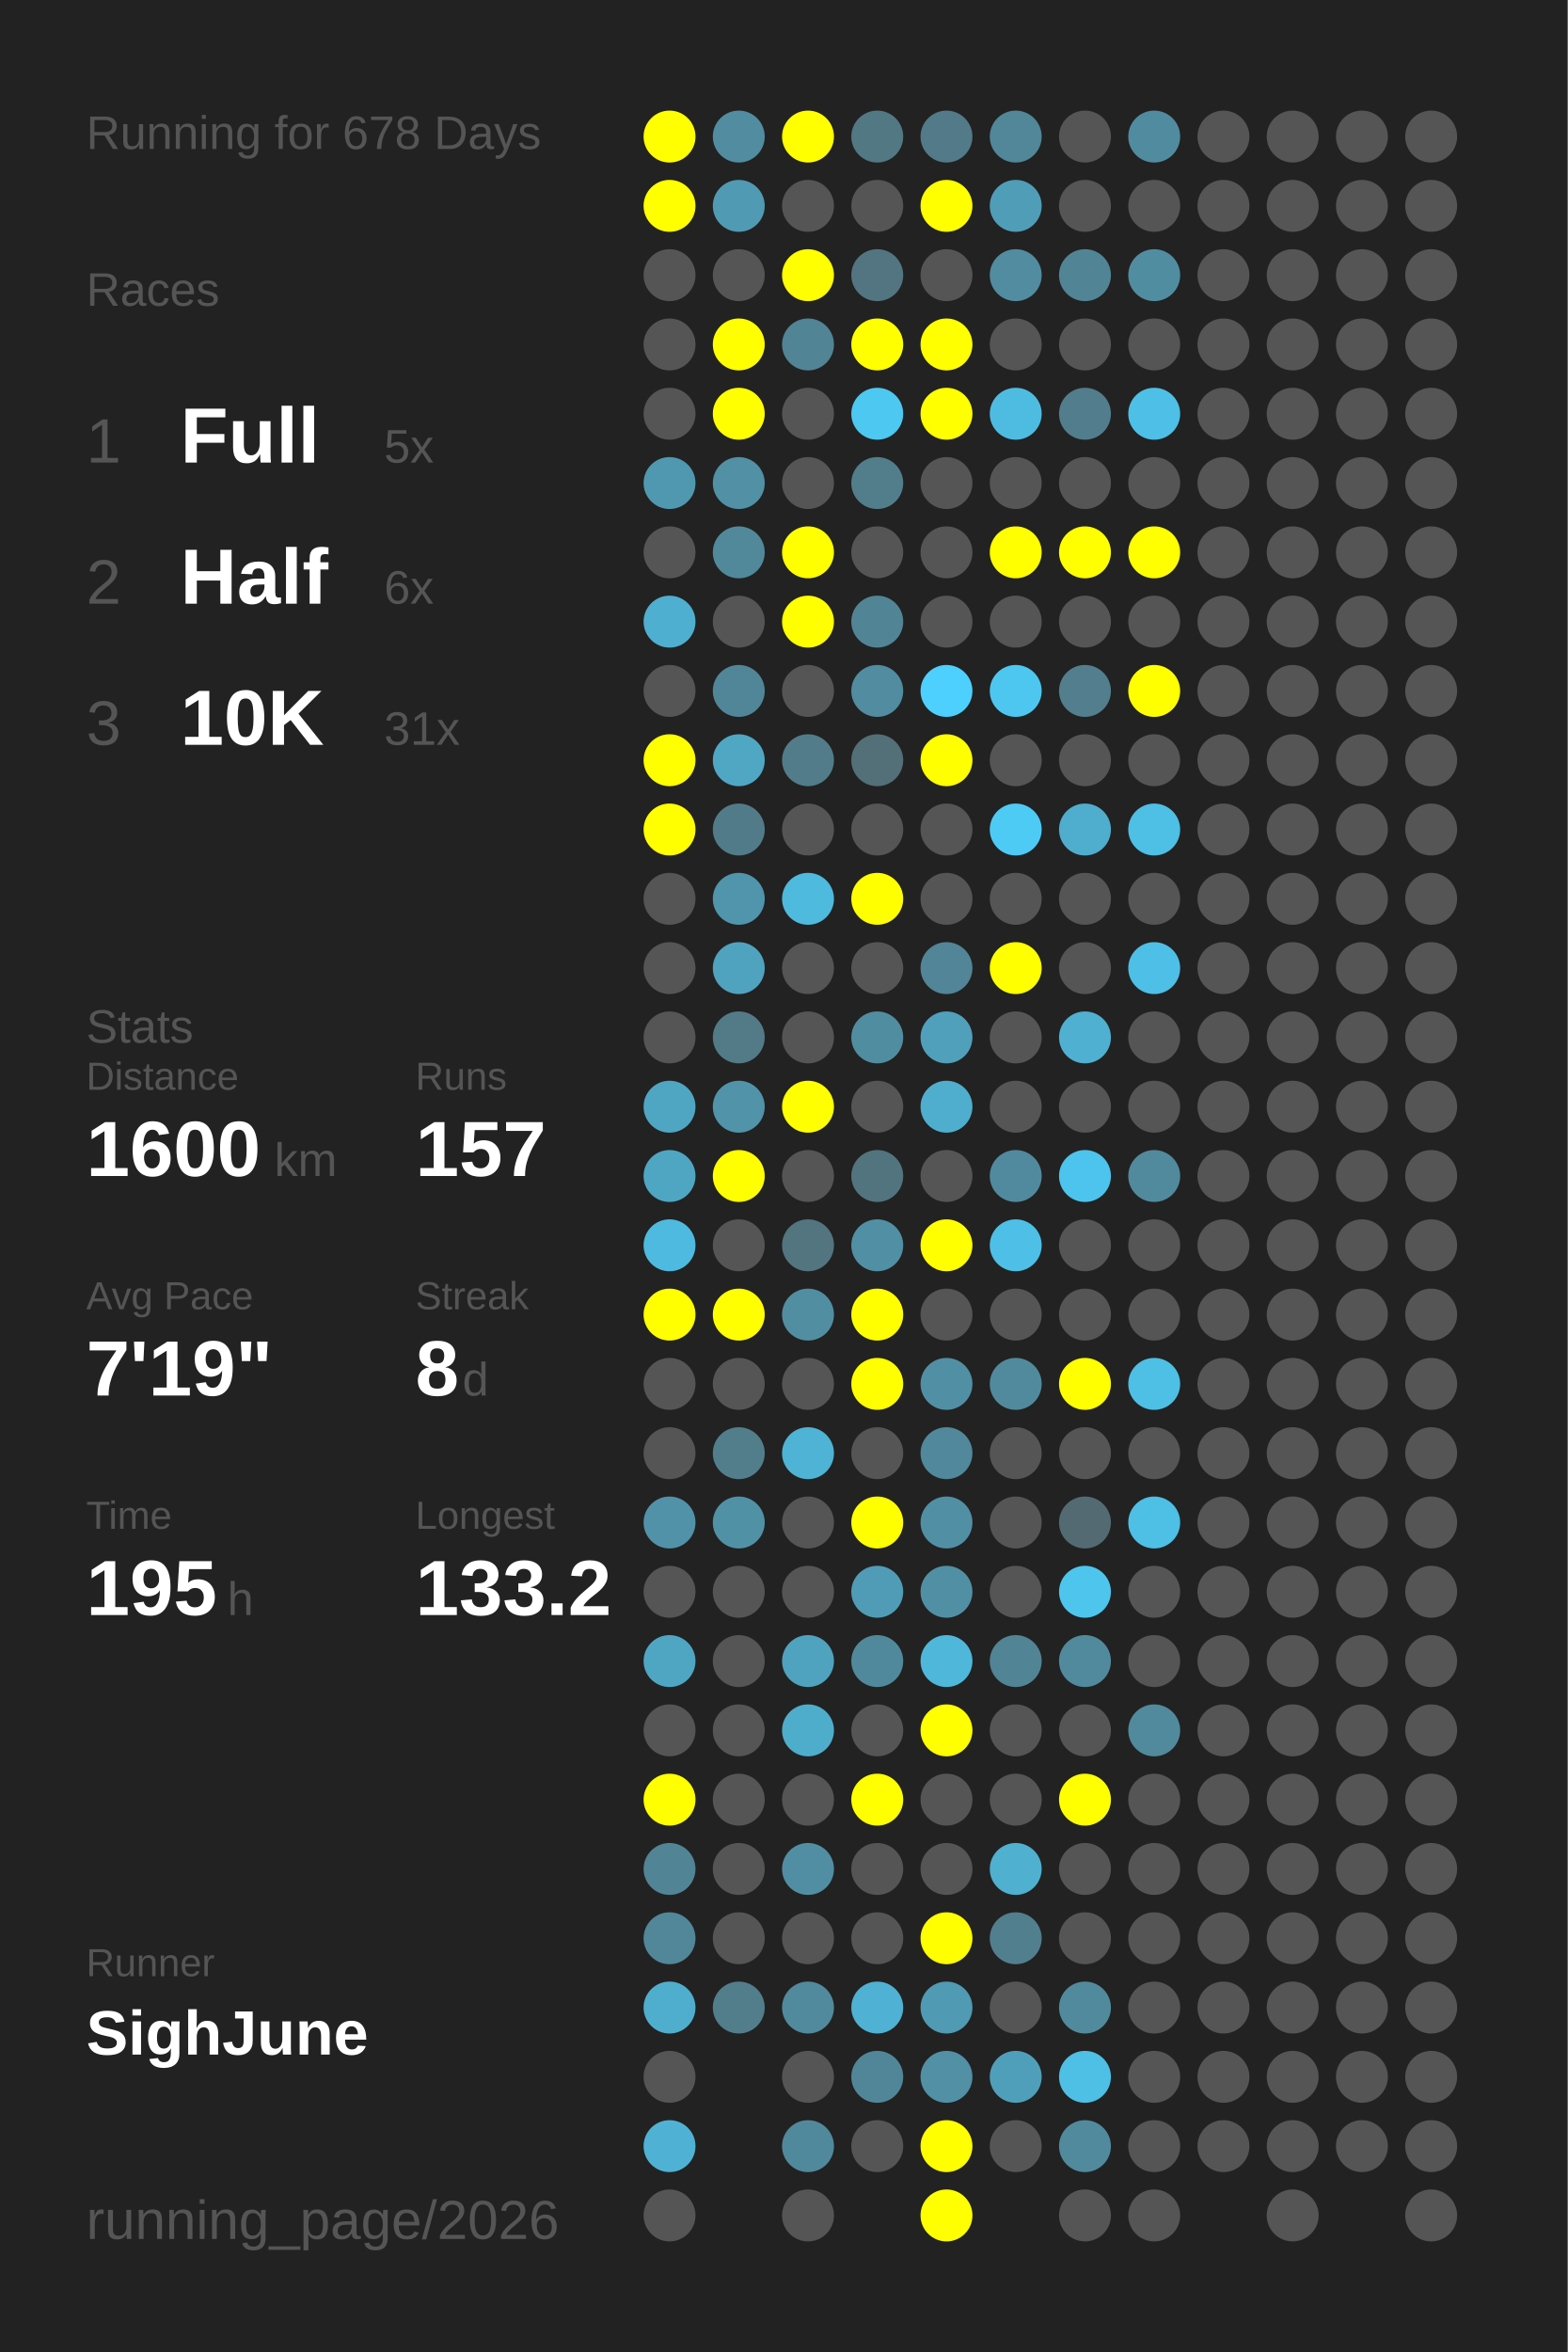
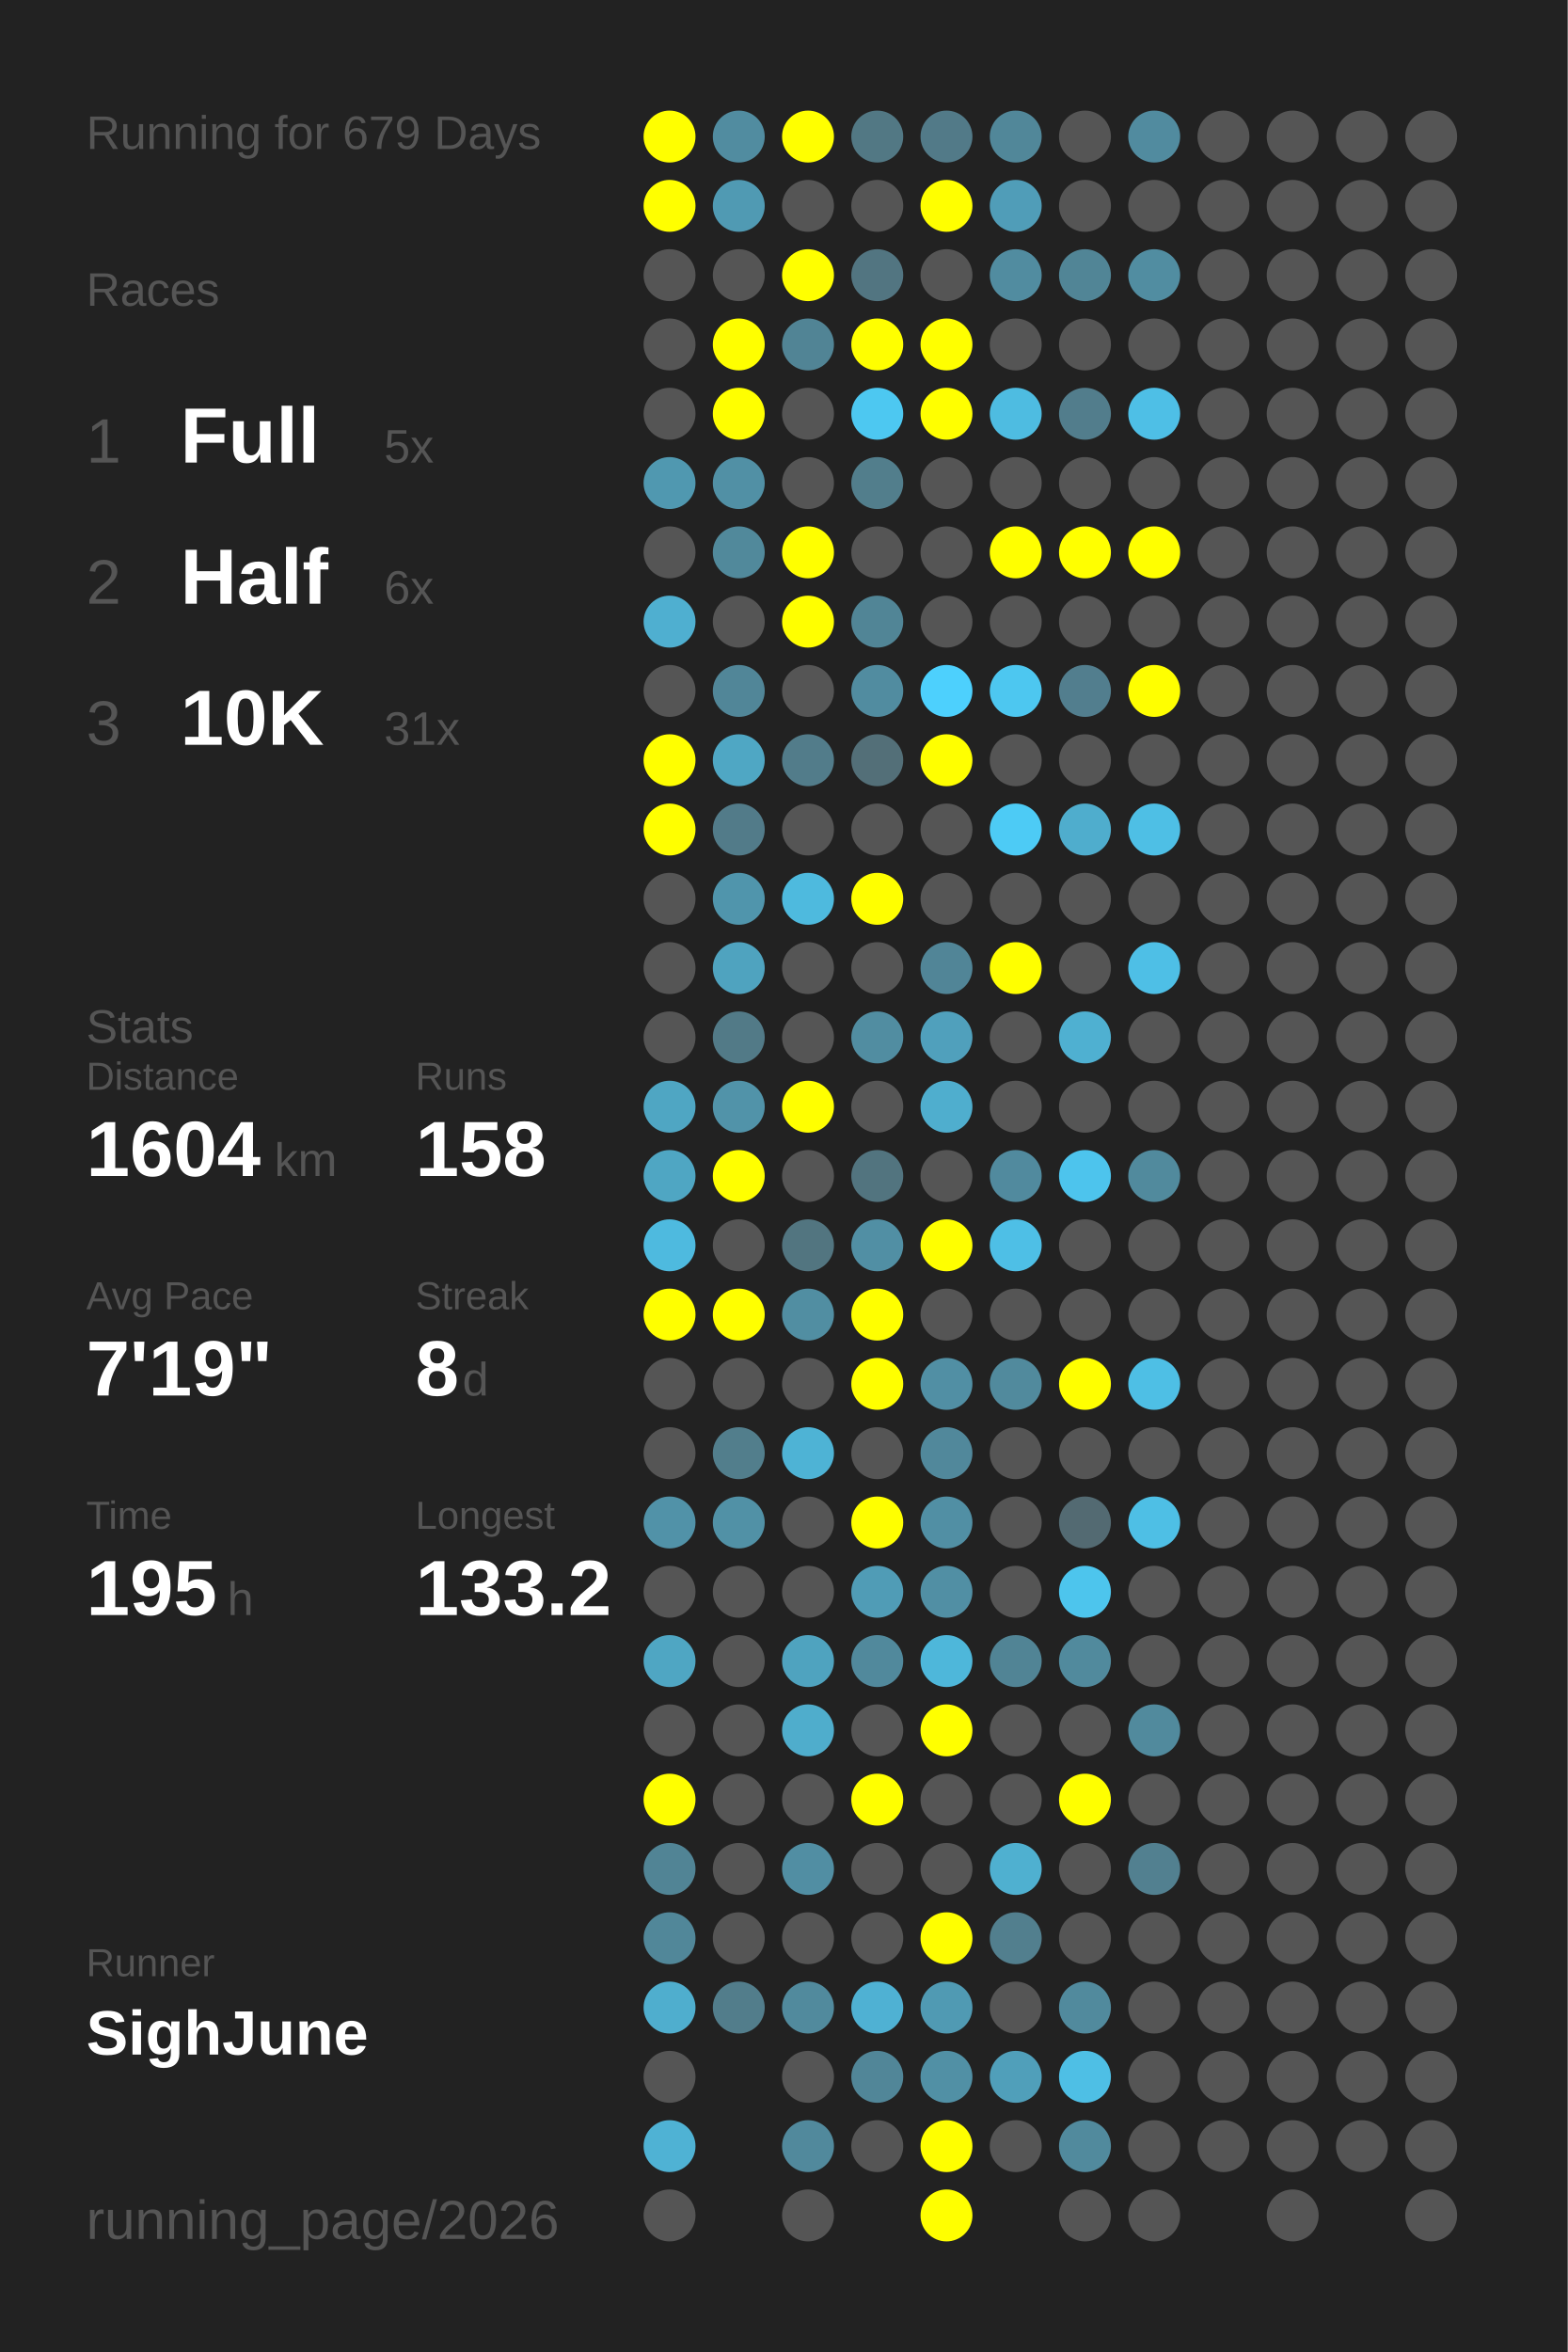
<svg xmlns="http://www.w3.org/2000/svg" baseProfile="full" height="300mm" version="1.1" viewBox="0,0,200,300" width="200mm">
  <defs />
  <rect fill="#222222" height="300" width="200" x="0" y="0" />
-   <text fill="#555555" style="font-size:6px; font-family:Arial;" x="11" y="19">Running for 678 Days</text>
+   <text fill="#555555" style="font-size:6px; font-family:Arial;" x="11" y="19">Running for 679 Days</text>
  <text fill="#555555" style="font-size:6px; font-family:Arial;" x="11" y="39">Races</text>
  <text fill="#555555" style="font-size:8px; font-family:Arial;" x="11" y="59">1</text>
  <text fill="#FFFFFF" style="font-size:10px; font-family:Arial; font-weight:bold;" x="23" y="59">Full</text>
  <text fill="#555555" style="font-size:6px; font-family:Arial;" x="49" y="59">5x</text>
  <text fill="#555555" style="font-size:8px; font-family:Arial;" x="11" y="77">2</text>
  <text fill="#FFFFFF" style="font-size:10px; font-family:Arial; font-weight:bold;" x="23" y="77">Half</text>
  <text fill="#555555" style="font-size:6px; font-family:Arial;" x="49" y="77">6x</text>
  <text fill="#555555" style="font-size:8px; font-family:Arial;" x="11" y="95">3</text>
  <text fill="#FFFFFF" style="font-size:10px; font-family:Arial; font-weight:bold;" x="23" y="95">10K</text>
  <text fill="#555555" style="font-size:6px; font-family:Arial;" x="49" y="95">31x</text>
  <text fill="#555555" style="font-size:6px; font-family:Arial;" x="11" y="133">Stats</text>
  <text fill="#555555" style="font-size:5px; font-family:Arial;" x="11" y="139">Distance</text>
-   <text fill="#FFFFFF" style="font-size:10px; font-family:Arial; font-weight:bold;" x="11" y="150">1600</text>
+   <text fill="#FFFFFF" style="font-size:10px; font-family:Arial; font-weight:bold;" x="11" y="150">1604</text>
  <text fill="#555555" style="font-size:6px; font-family:Arial;" x="35" y="150">km</text>
  <text fill="#555555" style="font-size:5px; font-family:Arial;" x="53" y="139">Runs</text>
-   <text fill="#FFFFFF" style="font-size:10px; font-family:Arial; font-weight:bold;" x="53" y="150">157</text>
+   <text fill="#FFFFFF" style="font-size:10px; font-family:Arial; font-weight:bold;" x="53" y="150">158</text>
  <text fill="#555555" style="font-size:5px; font-family:Arial;" x="11" y="167">Avg Pace</text>
  <text fill="#FFFFFF" style="font-size:10px; font-family:Arial; font-weight:bold;" x="11" y="178">7'19"</text>
  <text fill="#555555" style="font-size:5px; font-family:Arial;" x="53" y="167">Streak</text>
  <text fill="#FFFFFF" style="font-size:10px; font-family:Arial; font-weight:bold;" x="53" y="178">8</text>
  <text fill="#555555" style="font-size:6px; font-family:Arial;" x="59" y="178">d</text>
  <text fill="#555555" style="font-size:5px; font-family:Arial;" x="11" y="195">Time</text>
  <text fill="#FFFFFF" style="font-size:10px; font-family:Arial; font-weight:bold;" x="11" y="206">195</text>
  <text fill="#555555" style="font-size:6px; font-family:Arial;" x="29" y="206">h</text>
  <text fill="#555555" style="font-size:5px; font-family:Arial;" x="53" y="195">Longest</text>
  <text fill="#FFFFFF" style="font-size:10px; font-family:Arial; font-weight:bold;" x="53" y="206">133.2</text>
  <text fill="#555555" style="font-size:5px; font-family:Arial;" x="11" y="252.065">Runner</text>
  <text fill="#FFFFFF" style="font-size:8px; font-family:Arial; font-weight:bold;" x="11" y="262.065">SighJune</text>
  <text fill="#555555" style="font-size:7px; font-family:Arial;" x="11" y="285.581">running_page/2026</text>
  <circle cx="85.417" cy="17.419" fill="#FFFF00" r="3.312" />
  <circle cx="85.417" cy="26.258" fill="#FFFF00" r="3.312" />
  <circle cx="85.417" cy="35.097" fill="#555555" r="3.312" />
  <circle cx="85.417" cy="43.935" fill="#555555" r="3.312" />
  <circle cx="85.417" cy="52.774" fill="#555555" r="3.312" />
  <circle cx="85.417" cy="61.613" fill="#5098b0" r="3.312" />
  <circle cx="85.417" cy="70.452" fill="#555555" r="3.312" />
  <circle cx="85.417" cy="79.29" fill="#4fafd0" r="3.312" />
  <circle cx="85.417" cy="88.129" fill="#555555" r="3.312" />
  <circle cx="85.417" cy="96.968" fill="#FFFF00" r="3.312" />
  <circle cx="85.417" cy="105.806" fill="#FFFF00" r="3.312" />
  <circle cx="85.417" cy="114.645" fill="#555555" r="3.312" />
  <circle cx="85.417" cy="123.484" fill="#555555" r="3.312" />
  <circle cx="85.417" cy="132.323" fill="#555555" r="3.312" />
  <circle cx="85.417" cy="141.161" fill="#4fa6c3" r="3.312" />
  <circle cx="85.417" cy="150" fill="#4fa6c3" r="3.312" />
  <circle cx="85.417" cy="158.839" fill="#4ebadf" r="3.312" />
  <circle cx="85.417" cy="167.677" fill="#FFFF00" r="3.312" />
  <circle cx="85.417" cy="176.516" fill="#555555" r="3.312" />
  <circle cx="85.417" cy="185.355" fill="#555555" r="3.312" />
  <circle cx="85.417" cy="194.194" fill="#5192a8" r="3.312" />
  <circle cx="85.417" cy="203.032" fill="#555555" r="3.312" />
  <circle cx="85.417" cy="211.871" fill="#4fa6c3" r="3.312" />
  <circle cx="85.417" cy="220.71" fill="#555555" r="3.312" />
  <circle cx="85.417" cy="229.548" fill="#FFFF00" r="3.312" />
  <circle cx="85.417" cy="238.387" fill="#518495" r="3.312" />
  <circle cx="85.417" cy="247.226" fill="#518799" r="3.312" />
  <circle cx="85.417" cy="256.065" fill="#4faece" r="3.312" />
  <circle cx="85.417" cy="264.903" fill="#555555" r="3.312" />
  <circle cx="85.417" cy="273.742" fill="#4fb2d4" r="3.312" />
  <circle cx="85.417" cy="282.581" fill="#555555" r="3.312" />
  <circle cx="94.25" cy="17.419" fill="#518ca0" r="3.312" />
  <circle cx="94.25" cy="26.258" fill="#509ab3" r="3.312" />
  <circle cx="94.25" cy="35.097" fill="#555555" r="3.312" />
  <circle cx="94.25" cy="43.935" fill="#FFFF00" r="3.312" />
  <circle cx="94.25" cy="52.774" fill="#FFFF00" r="3.312" />
  <circle cx="94.25" cy="61.613" fill="#5190a5" r="3.312" />
  <circle cx="94.25" cy="70.452" fill="#51899b" r="3.312" />
  <circle cx="94.25" cy="79.29" fill="#555555" r="3.312" />
  <circle cx="94.25" cy="88.129" fill="#518698" r="3.312" />
  <circle cx="94.25" cy="96.968" fill="#4fa7c4" r="3.312" />
  <circle cx="94.25" cy="105.806" fill="#527b89" r="3.312" />
  <circle cx="94.25" cy="114.645" fill="#5095ac" r="3.312" />
  <circle cx="94.25" cy="123.484" fill="#4fa3bf" r="3.312" />
  <circle cx="94.25" cy="132.323" fill="#527a87" r="3.312" />
  <circle cx="94.25" cy="141.161" fill="#5193a9" r="3.312" />
  <circle cx="94.25" cy="150" fill="#FFFF00" r="3.312" />
  <circle cx="94.25" cy="158.839" fill="#555555" r="3.312" />
  <circle cx="94.25" cy="167.677" fill="#FFFF00" r="3.312" />
  <circle cx="94.25" cy="176.516" fill="#555555" r="3.312" />
  <circle cx="94.25" cy="185.355" fill="#527e8c" r="3.312" />
  <circle cx="94.25" cy="194.194" fill="#5191a6" r="3.312" />
  <circle cx="94.25" cy="203.032" fill="#555555" r="3.312" />
  <circle cx="94.25" cy="211.871" fill="#555555" r="3.312" />
  <circle cx="94.25" cy="220.71" fill="#555555" r="3.312" />
  <circle cx="94.25" cy="229.548" fill="#555555" r="3.312" />
  <circle cx="94.25" cy="238.387" fill="#555555" r="3.312" />
  <circle cx="94.25" cy="247.226" fill="#555555" r="3.312" />
  <circle cx="94.25" cy="256.065" fill="#527d8b" r="3.312" />
  <circle cx="103.083" cy="17.419" fill="#FFFF00" r="3.312" />
  <circle cx="103.083" cy="26.258" fill="#555555" r="3.312" />
  <circle cx="103.083" cy="35.097" fill="#FFFF00" r="3.312" />
  <circle cx="103.083" cy="43.935" fill="#518495" r="3.312" />
  <circle cx="103.083" cy="52.774" fill="#555555" r="3.312" />
  <circle cx="103.083" cy="61.613" fill="#555555" r="3.312" />
  <circle cx="103.083" cy="70.452" fill="#FFFF00" r="3.312" />
  <circle cx="103.083" cy="79.29" fill="#FFFF00" r="3.312" />
  <circle cx="103.083" cy="88.129" fill="#555555" r="3.312" />
  <circle cx="103.083" cy="96.968" fill="#527c8a" r="3.312" />
  <circle cx="103.083" cy="105.806" fill="#555555" r="3.312" />
  <circle cx="103.083" cy="114.645" fill="#4ebade" r="3.312" />
  <circle cx="103.083" cy="123.484" fill="#555555" r="3.312" />
  <circle cx="103.083" cy="132.323" fill="#555555" r="3.312" />
  <circle cx="103.083" cy="141.161" fill="#FFFF00" r="3.312" />
  <circle cx="103.083" cy="150" fill="#555555" r="3.312" />
  <circle cx="103.083" cy="158.839" fill="#527580" r="3.312" />
  <circle cx="103.083" cy="167.677" fill="#518ea2" r="3.312" />
  <circle cx="103.083" cy="176.516" fill="#555555" r="3.312" />
  <circle cx="103.083" cy="185.355" fill="#4eb3d5" r="3.312" />
  <circle cx="103.083" cy="194.194" fill="#555555" r="3.312" />
  <circle cx="103.083" cy="203.032" fill="#555555" r="3.312" />
  <circle cx="103.083" cy="211.871" fill="#4fa3bf" r="3.312" />
  <circle cx="103.083" cy="220.71" fill="#4fadcc" r="3.312" />
  <circle cx="103.083" cy="229.548" fill="#555555" r="3.312" />
  <circle cx="103.083" cy="238.387" fill="#518ea3" r="3.312" />
  <circle cx="103.083" cy="247.226" fill="#555555" r="3.312" />
  <circle cx="103.083" cy="256.065" fill="#518a9d" r="3.312" />
  <circle cx="103.083" cy="264.903" fill="#555555" r="3.312" />
  <circle cx="103.083" cy="273.742" fill="#51899c" r="3.312" />
  <circle cx="103.083" cy="282.581" fill="#555555" r="3.312" />
  <circle cx="111.917" cy="17.419" fill="#527884" r="3.312" />
  <circle cx="111.917" cy="26.258" fill="#555555" r="3.312" />
  <circle cx="111.917" cy="35.097" fill="#527581" r="3.312" />
  <circle cx="111.917" cy="43.935" fill="#FFFF00" r="3.312" />
  <circle cx="111.917" cy="52.774" fill="#4dc8f1" r="3.312" />
  <circle cx="111.917" cy="61.613" fill="#527e8c" r="3.312" />
  <circle cx="111.917" cy="70.452" fill="#555555" r="3.312" />
  <circle cx="111.917" cy="79.29" fill="#518596" r="3.312" />
  <circle cx="111.917" cy="88.129" fill="#518ca0" r="3.312" />
  <circle cx="111.917" cy="96.968" fill="#536f78" r="3.312" />
  <circle cx="111.917" cy="105.806" fill="#555555" r="3.312" />
  <circle cx="111.917" cy="114.645" fill="#FFFF00" r="3.312" />
  <circle cx="111.917" cy="123.484" fill="#555555" r="3.312" />
  <circle cx="111.917" cy="132.323" fill="#518da1" r="3.312" />
  <circle cx="111.917" cy="141.161" fill="#555555" r="3.312" />
  <circle cx="111.917" cy="150" fill="#52747f" r="3.312" />
  <circle cx="111.917" cy="158.839" fill="#518fa4" r="3.312" />
  <circle cx="111.917" cy="167.677" fill="#FFFF00" r="3.312" />
  <circle cx="111.917" cy="176.516" fill="#FFFF00" r="3.312" />
  <circle cx="111.917" cy="185.355" fill="#555555" r="3.312" />
  <circle cx="111.917" cy="194.194" fill="#FFFF00" r="3.312" />
  <circle cx="111.917" cy="203.032" fill="#509cb6" r="3.312" />
  <circle cx="111.917" cy="211.871" fill="#51899c" r="3.312" />
  <circle cx="111.917" cy="220.71" fill="#555555" r="3.312" />
  <circle cx="111.917" cy="229.548" fill="#FFFF00" r="3.312" />
  <circle cx="111.917" cy="238.387" fill="#555555" r="3.312" />
  <circle cx="111.917" cy="247.226" fill="#555555" r="3.312" />
  <circle cx="111.917" cy="256.065" fill="#4fb1d3" r="3.312" />
  <circle cx="111.917" cy="264.903" fill="#518698" r="3.312" />
  <circle cx="111.917" cy="273.742" fill="#555555" r="3.312" />
  <circle cx="120.75" cy="17.419" fill="#527a88" r="3.312" />
  <circle cx="120.75" cy="26.258" fill="#FFFF00" r="3.312" />
  <circle cx="120.75" cy="35.097" fill="#555555" r="3.312" />
  <circle cx="120.75" cy="43.935" fill="#FFFF00" r="3.312" />
  <circle cx="120.75" cy="52.774" fill="#FFFF00" r="3.312" />
  <circle cx="120.75" cy="61.613" fill="#555555" r="3.312" />
  <circle cx="120.75" cy="70.452" fill="#555555" r="3.312" />
  <circle cx="120.75" cy="79.29" fill="#555555" r="3.312" />
  <circle cx="120.75" cy="88.129" fill="#4dd0fd" r="3.312" />
  <circle cx="120.75" cy="96.968" fill="#FFFF00" r="3.312" />
  <circle cx="120.75" cy="105.806" fill="#555555" r="3.312" />
  <circle cx="120.75" cy="114.645" fill="#555555" r="3.312" />
  <circle cx="120.75" cy="123.484" fill="#518597" r="3.312" />
  <circle cx="120.75" cy="132.323" fill="#50a0bc" r="3.312" />
  <circle cx="120.75" cy="141.161" fill="#4faece" r="3.312" />
  <circle cx="120.75" cy="150" fill="#555555" r="3.312" />
  <circle cx="120.75" cy="158.839" fill="#FFFF00" r="3.312" />
  <circle cx="120.75" cy="167.677" fill="#555555" r="3.312" />
  <circle cx="120.75" cy="176.516" fill="#518fa4" r="3.312" />
  <circle cx="120.75" cy="185.355" fill="#51889b" r="3.312" />
  <circle cx="120.75" cy="194.194" fill="#518fa4" r="3.312" />
  <circle cx="120.75" cy="203.032" fill="#518fa4" r="3.312" />
  <circle cx="120.75" cy="211.871" fill="#4eb7da" r="3.312" />
  <circle cx="120.75" cy="220.71" fill="#FFFF00" r="3.312" />
  <circle cx="120.75" cy="229.548" fill="#555555" r="3.312" />
  <circle cx="120.75" cy="238.387" fill="#555555" r="3.312" />
  <circle cx="120.75" cy="247.226" fill="#FFFF00" r="3.312" />
  <circle cx="120.75" cy="256.065" fill="#509ab3" r="3.312" />
  <circle cx="120.75" cy="264.903" fill="#5190a5" r="3.312" />
  <circle cx="120.75" cy="273.742" fill="#FFFF00" r="3.312" />
  <circle cx="120.75" cy="282.581" fill="#FFFF00" r="3.312" />
  <circle cx="129.583" cy="17.419" fill="#518799" r="3.312" />
  <circle cx="129.583" cy="26.258" fill="#509db8" r="3.312" />
  <circle cx="129.583" cy="35.097" fill="#518ca0" r="3.312" />
  <circle cx="129.583" cy="43.935" fill="#555555" r="3.312" />
  <circle cx="129.583" cy="52.774" fill="#4ebce1" r="3.312" />
  <circle cx="129.583" cy="61.613" fill="#555555" r="3.312" />
  <circle cx="129.583" cy="70.452" fill="#FFFF00" r="3.312" />
  <circle cx="129.583" cy="79.29" fill="#555555" r="3.312" />
  <circle cx="129.583" cy="88.129" fill="#4dc7f0" r="3.312" />
  <circle cx="129.583" cy="96.968" fill="#555555" r="3.312" />
  <circle cx="129.583" cy="105.806" fill="#4dcbf5" r="3.312" />
  <circle cx="129.583" cy="114.645" fill="#555555" r="3.312" />
  <circle cx="129.583" cy="123.484" fill="#FFFF00" r="3.312" />
  <circle cx="129.583" cy="132.323" fill="#555555" r="3.312" />
  <circle cx="129.583" cy="141.161" fill="#555555" r="3.312" />
  <circle cx="129.583" cy="150" fill="#518a9e" r="3.312" />
  <circle cx="129.583" cy="158.839" fill="#4ebfe6" r="3.312" />
  <circle cx="129.583" cy="167.677" fill="#555555" r="3.312" />
  <circle cx="129.583" cy="176.516" fill="#518a9d" r="3.312" />
  <circle cx="129.583" cy="185.355" fill="#555555" r="3.312" />
  <circle cx="129.583" cy="194.194" fill="#555555" r="3.312" />
  <circle cx="129.583" cy="203.032" fill="#555555" r="3.312" />
  <circle cx="129.583" cy="211.871" fill="#518495" r="3.312" />
  <circle cx="129.583" cy="220.71" fill="#555555" r="3.312" />
  <circle cx="129.583" cy="229.548" fill="#555555" r="3.312" />
  <circle cx="129.583" cy="238.387" fill="#4fb0d0" r="3.312" />
  <circle cx="129.583" cy="247.226" fill="#527f8e" r="3.312" />
  <circle cx="129.583" cy="256.065" fill="#555555" r="3.312" />
  <circle cx="129.583" cy="264.903" fill="#509fba" r="3.312" />
  <circle cx="129.583" cy="273.742" fill="#555555" r="3.312" />
  <circle cx="138.417" cy="17.419" fill="#555555" r="3.312" />
  <circle cx="138.417" cy="26.258" fill="#555555" r="3.312" />
  <circle cx="138.417" cy="35.097" fill="#518596" r="3.312" />
  <circle cx="138.417" cy="43.935" fill="#555555" r="3.312" />
  <circle cx="138.417" cy="52.774" fill="#527d8c" r="3.312" />
  <circle cx="138.417" cy="61.613" fill="#555555" r="3.312" />
  <circle cx="138.417" cy="70.452" fill="#FFFF00" r="3.312" />
  <circle cx="138.417" cy="79.29" fill="#555555" r="3.312" />
  <circle cx="138.417" cy="88.129" fill="#527e8e" r="3.312" />
  <circle cx="138.417" cy="96.968" fill="#555555" r="3.312" />
  <circle cx="138.417" cy="105.806" fill="#4fadcd" r="3.312" />
  <circle cx="138.417" cy="114.645" fill="#555555" r="3.312" />
  <circle cx="138.417" cy="123.484" fill="#555555" r="3.312" />
  <circle cx="138.417" cy="132.323" fill="#4fb0d1" r="3.312" />
  <circle cx="138.417" cy="141.161" fill="#555555" r="3.312" />
  <circle cx="138.417" cy="150" fill="#4dc4ed" r="3.312" />
  <circle cx="138.417" cy="158.839" fill="#555555" r="3.312" />
  <circle cx="138.417" cy="167.677" fill="#555555" r="3.312" />
  <circle cx="138.417" cy="176.516" fill="#FFFF00" r="3.312" />
  <circle cx="138.417" cy="185.355" fill="#555555" r="3.312" />
  <circle cx="138.417" cy="194.194" fill="#536a72" r="3.312" />
  <circle cx="138.417" cy="203.032" fill="#4dc5ed" r="3.312" />
  <circle cx="138.417" cy="211.871" fill="#518a9d" r="3.312" />
  <circle cx="138.417" cy="220.71" fill="#555555" r="3.312" />
  <circle cx="138.417" cy="229.548" fill="#FFFF00" r="3.312" />
  <circle cx="138.417" cy="238.387" fill="#555555" r="3.312" />
  <circle cx="138.417" cy="247.226" fill="#555555" r="3.312" />
  <circle cx="138.417" cy="256.065" fill="#518a9d" r="3.312" />
  <circle cx="138.417" cy="264.903" fill="#4ebfe5" r="3.312" />
  <circle cx="138.417" cy="273.742" fill="#518a9d" r="3.312" />
  <circle cx="138.417" cy="282.581" fill="#555555" r="3.312" />
  <circle cx="147.25" cy="17.419" fill="#518b9f" r="3.312" />
  <circle cx="147.25" cy="26.258" fill="#555555" r="3.312" />
  <circle cx="147.25" cy="35.097" fill="#518da1" r="3.312" />
  <circle cx="147.25" cy="43.935" fill="#555555" r="3.312" />
  <circle cx="147.25" cy="52.774" fill="#4ebfe6" r="3.312" />
  <circle cx="147.25" cy="61.613" fill="#555555" r="3.312" />
  <circle cx="147.25" cy="70.452" fill="#FFFF00" r="3.312" />
  <circle cx="147.25" cy="79.29" fill="#555555" r="3.312" />
  <circle cx="147.25" cy="88.129" fill="#FFFF00" r="3.312" />
  <circle cx="147.25" cy="96.968" fill="#555555" r="3.312" />
  <circle cx="147.25" cy="105.806" fill="#4ebfe5" r="3.312" />
  <circle cx="147.25" cy="114.645" fill="#555555" r="3.312" />
  <circle cx="147.25" cy="123.484" fill="#4ebfe6" r="3.312" />
  <circle cx="147.25" cy="132.323" fill="#555555" r="3.312" />
  <circle cx="147.25" cy="141.161" fill="#555555" r="3.312" />
  <circle cx="147.25" cy="150" fill="#518a9d" r="3.312" />
  <circle cx="147.25" cy="158.839" fill="#555555" r="3.312" />
  <circle cx="147.25" cy="167.677" fill="#555555" r="3.312" />
  <circle cx="147.25" cy="176.516" fill="#4ebfe5" r="3.312" />
  <circle cx="147.25" cy="185.355" fill="#555555" r="3.312" />
  <circle cx="147.25" cy="194.194" fill="#4ebfe5" r="3.312" />
  <circle cx="147.25" cy="203.032" fill="#555555" r="3.312" />
  <circle cx="147.25" cy="211.871" fill="#555555" r="3.312" />
  <circle cx="147.25" cy="220.71" fill="#518a9d" r="3.312" />
  <circle cx="147.25" cy="229.548" fill="#555555" r="3.312" />
-   <circle cx="147.25" cy="238.387" fill="#555555" r="3.312" />
+   <circle cx="147.25" cy="238.387" fill="#528090" r="3.312" />
  <circle cx="147.25" cy="247.226" fill="#555555" r="3.312" />
  <circle cx="147.25" cy="256.065" fill="#555555" r="3.312" />
  <circle cx="147.25" cy="264.903" fill="#555555" r="3.312" />
  <circle cx="147.25" cy="273.742" fill="#555555" r="3.312" />
  <circle cx="147.25" cy="282.581" fill="#555555" r="3.312" />
  <circle cx="156.083" cy="17.419" fill="#555555" r="3.312" />
  <circle cx="156.083" cy="26.258" fill="#555555" r="3.312" />
  <circle cx="156.083" cy="35.097" fill="#555555" r="3.312" />
  <circle cx="156.083" cy="43.935" fill="#555555" r="3.312" />
  <circle cx="156.083" cy="52.774" fill="#555555" r="3.312" />
  <circle cx="156.083" cy="61.613" fill="#555555" r="3.312" />
  <circle cx="156.083" cy="70.452" fill="#555555" r="3.312" />
  <circle cx="156.083" cy="79.29" fill="#555555" r="3.312" />
  <circle cx="156.083" cy="88.129" fill="#555555" r="3.312" />
  <circle cx="156.083" cy="96.968" fill="#555555" r="3.312" />
  <circle cx="156.083" cy="105.806" fill="#555555" r="3.312" />
  <circle cx="156.083" cy="114.645" fill="#555555" r="3.312" />
  <circle cx="156.083" cy="123.484" fill="#555555" r="3.312" />
  <circle cx="156.083" cy="132.323" fill="#555555" r="3.312" />
  <circle cx="156.083" cy="141.161" fill="#555555" r="3.312" />
  <circle cx="156.083" cy="150" fill="#555555" r="3.312" />
  <circle cx="156.083" cy="158.839" fill="#555555" r="3.312" />
  <circle cx="156.083" cy="167.677" fill="#555555" r="3.312" />
  <circle cx="156.083" cy="176.516" fill="#555555" r="3.312" />
  <circle cx="156.083" cy="185.355" fill="#555555" r="3.312" />
  <circle cx="156.083" cy="194.194" fill="#555555" r="3.312" />
  <circle cx="156.083" cy="203.032" fill="#555555" r="3.312" />
  <circle cx="156.083" cy="211.871" fill="#555555" r="3.312" />
  <circle cx="156.083" cy="220.71" fill="#555555" r="3.312" />
  <circle cx="156.083" cy="229.548" fill="#555555" r="3.312" />
  <circle cx="156.083" cy="238.387" fill="#555555" r="3.312" />
  <circle cx="156.083" cy="247.226" fill="#555555" r="3.312" />
  <circle cx="156.083" cy="256.065" fill="#555555" r="3.312" />
  <circle cx="156.083" cy="264.903" fill="#555555" r="3.312" />
  <circle cx="156.083" cy="273.742" fill="#555555" r="3.312" />
  <circle cx="164.917" cy="17.419" fill="#555555" r="3.312" />
  <circle cx="164.917" cy="26.258" fill="#555555" r="3.312" />
  <circle cx="164.917" cy="35.097" fill="#555555" r="3.312" />
  <circle cx="164.917" cy="43.935" fill="#555555" r="3.312" />
  <circle cx="164.917" cy="52.774" fill="#555555" r="3.312" />
  <circle cx="164.917" cy="61.613" fill="#555555" r="3.312" />
  <circle cx="164.917" cy="70.452" fill="#555555" r="3.312" />
  <circle cx="164.917" cy="79.29" fill="#555555" r="3.312" />
  <circle cx="164.917" cy="88.129" fill="#555555" r="3.312" />
  <circle cx="164.917" cy="96.968" fill="#555555" r="3.312" />
  <circle cx="164.917" cy="105.806" fill="#555555" r="3.312" />
  <circle cx="164.917" cy="114.645" fill="#555555" r="3.312" />
  <circle cx="164.917" cy="123.484" fill="#555555" r="3.312" />
  <circle cx="164.917" cy="132.323" fill="#555555" r="3.312" />
  <circle cx="164.917" cy="141.161" fill="#555555" r="3.312" />
  <circle cx="164.917" cy="150" fill="#555555" r="3.312" />
  <circle cx="164.917" cy="158.839" fill="#555555" r="3.312" />
  <circle cx="164.917" cy="167.677" fill="#555555" r="3.312" />
  <circle cx="164.917" cy="176.516" fill="#555555" r="3.312" />
  <circle cx="164.917" cy="185.355" fill="#555555" r="3.312" />
  <circle cx="164.917" cy="194.194" fill="#555555" r="3.312" />
  <circle cx="164.917" cy="203.032" fill="#555555" r="3.312" />
  <circle cx="164.917" cy="211.871" fill="#555555" r="3.312" />
  <circle cx="164.917" cy="220.71" fill="#555555" r="3.312" />
  <circle cx="164.917" cy="229.548" fill="#555555" r="3.312" />
  <circle cx="164.917" cy="238.387" fill="#555555" r="3.312" />
  <circle cx="164.917" cy="247.226" fill="#555555" r="3.312" />
  <circle cx="164.917" cy="256.065" fill="#555555" r="3.312" />
  <circle cx="164.917" cy="264.903" fill="#555555" r="3.312" />
  <circle cx="164.917" cy="273.742" fill="#555555" r="3.312" />
  <circle cx="164.917" cy="282.581" fill="#555555" r="3.312" />
  <circle cx="173.75" cy="17.419" fill="#555555" r="3.312" />
  <circle cx="173.75" cy="26.258" fill="#555555" r="3.312" />
  <circle cx="173.75" cy="35.097" fill="#555555" r="3.312" />
  <circle cx="173.75" cy="43.935" fill="#555555" r="3.312" />
  <circle cx="173.75" cy="52.774" fill="#555555" r="3.312" />
  <circle cx="173.75" cy="61.613" fill="#555555" r="3.312" />
  <circle cx="173.75" cy="70.452" fill="#555555" r="3.312" />
  <circle cx="173.75" cy="79.29" fill="#555555" r="3.312" />
  <circle cx="173.75" cy="88.129" fill="#555555" r="3.312" />
  <circle cx="173.75" cy="96.968" fill="#555555" r="3.312" />
  <circle cx="173.75" cy="105.806" fill="#555555" r="3.312" />
  <circle cx="173.75" cy="114.645" fill="#555555" r="3.312" />
  <circle cx="173.75" cy="123.484" fill="#555555" r="3.312" />
  <circle cx="173.75" cy="132.323" fill="#555555" r="3.312" />
  <circle cx="173.75" cy="141.161" fill="#555555" r="3.312" />
  <circle cx="173.75" cy="150" fill="#555555" r="3.312" />
  <circle cx="173.75" cy="158.839" fill="#555555" r="3.312" />
  <circle cx="173.75" cy="167.677" fill="#555555" r="3.312" />
  <circle cx="173.75" cy="176.516" fill="#555555" r="3.312" />
  <circle cx="173.75" cy="185.355" fill="#555555" r="3.312" />
  <circle cx="173.75" cy="194.194" fill="#555555" r="3.312" />
  <circle cx="173.75" cy="203.032" fill="#555555" r="3.312" />
  <circle cx="173.75" cy="211.871" fill="#555555" r="3.312" />
  <circle cx="173.75" cy="220.71" fill="#555555" r="3.312" />
  <circle cx="173.75" cy="229.548" fill="#555555" r="3.312" />
  <circle cx="173.75" cy="238.387" fill="#555555" r="3.312" />
  <circle cx="173.75" cy="247.226" fill="#555555" r="3.312" />
  <circle cx="173.75" cy="256.065" fill="#555555" r="3.312" />
  <circle cx="173.75" cy="264.903" fill="#555555" r="3.312" />
  <circle cx="173.75" cy="273.742" fill="#555555" r="3.312" />
  <circle cx="182.583" cy="17.419" fill="#555555" r="3.312" />
  <circle cx="182.583" cy="26.258" fill="#555555" r="3.312" />
  <circle cx="182.583" cy="35.097" fill="#555555" r="3.312" />
  <circle cx="182.583" cy="43.935" fill="#555555" r="3.312" />
  <circle cx="182.583" cy="52.774" fill="#555555" r="3.312" />
  <circle cx="182.583" cy="61.613" fill="#555555" r="3.312" />
  <circle cx="182.583" cy="70.452" fill="#555555" r="3.312" />
  <circle cx="182.583" cy="79.29" fill="#555555" r="3.312" />
  <circle cx="182.583" cy="88.129" fill="#555555" r="3.312" />
  <circle cx="182.583" cy="96.968" fill="#555555" r="3.312" />
  <circle cx="182.583" cy="105.806" fill="#555555" r="3.312" />
  <circle cx="182.583" cy="114.645" fill="#555555" r="3.312" />
  <circle cx="182.583" cy="123.484" fill="#555555" r="3.312" />
  <circle cx="182.583" cy="132.323" fill="#555555" r="3.312" />
  <circle cx="182.583" cy="141.161" fill="#555555" r="3.312" />
  <circle cx="182.583" cy="150" fill="#555555" r="3.312" />
  <circle cx="182.583" cy="158.839" fill="#555555" r="3.312" />
  <circle cx="182.583" cy="167.677" fill="#555555" r="3.312" />
  <circle cx="182.583" cy="176.516" fill="#555555" r="3.312" />
  <circle cx="182.583" cy="185.355" fill="#555555" r="3.312" />
  <circle cx="182.583" cy="194.194" fill="#555555" r="3.312" />
  <circle cx="182.583" cy="203.032" fill="#555555" r="3.312" />
  <circle cx="182.583" cy="211.871" fill="#555555" r="3.312" />
  <circle cx="182.583" cy="220.71" fill="#555555" r="3.312" />
  <circle cx="182.583" cy="229.548" fill="#555555" r="3.312" />
  <circle cx="182.583" cy="238.387" fill="#555555" r="3.312" />
  <circle cx="182.583" cy="247.226" fill="#555555" r="3.312" />
  <circle cx="182.583" cy="256.065" fill="#555555" r="3.312" />
  <circle cx="182.583" cy="264.903" fill="#555555" r="3.312" />
  <circle cx="182.583" cy="273.742" fill="#555555" r="3.312" />
  <circle cx="182.583" cy="282.581" fill="#555555" r="3.312" />
</svg>
